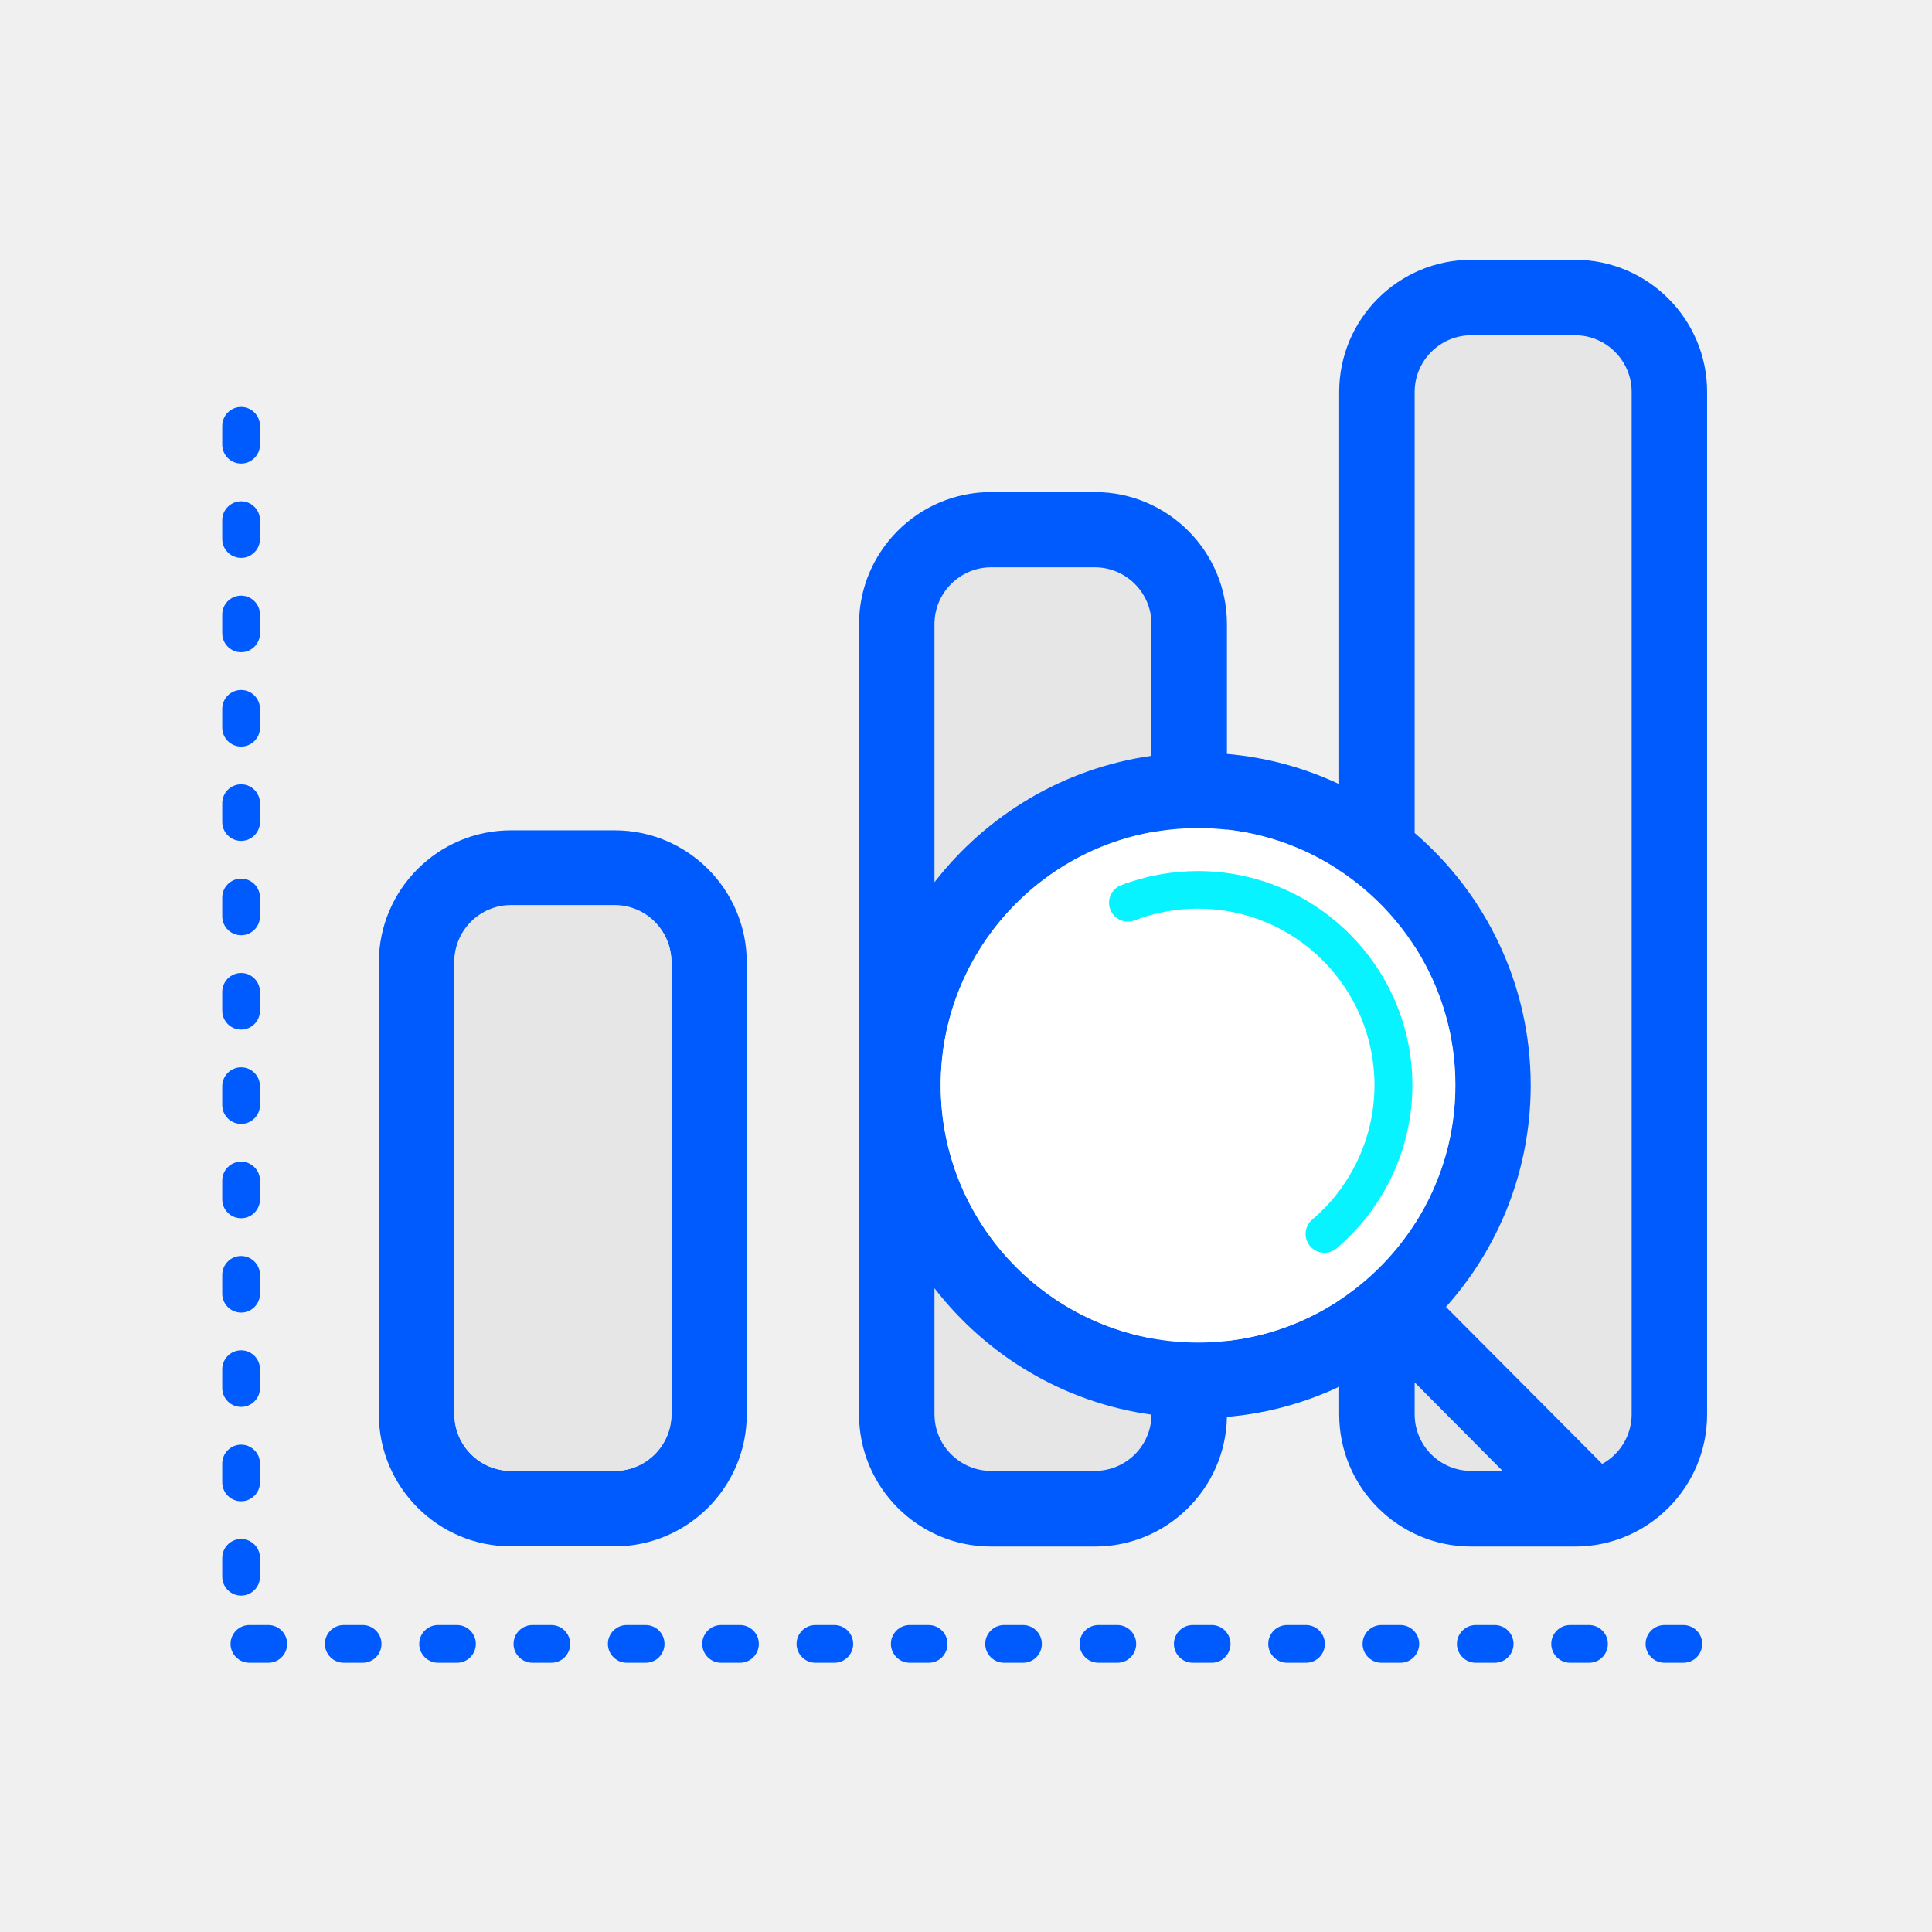
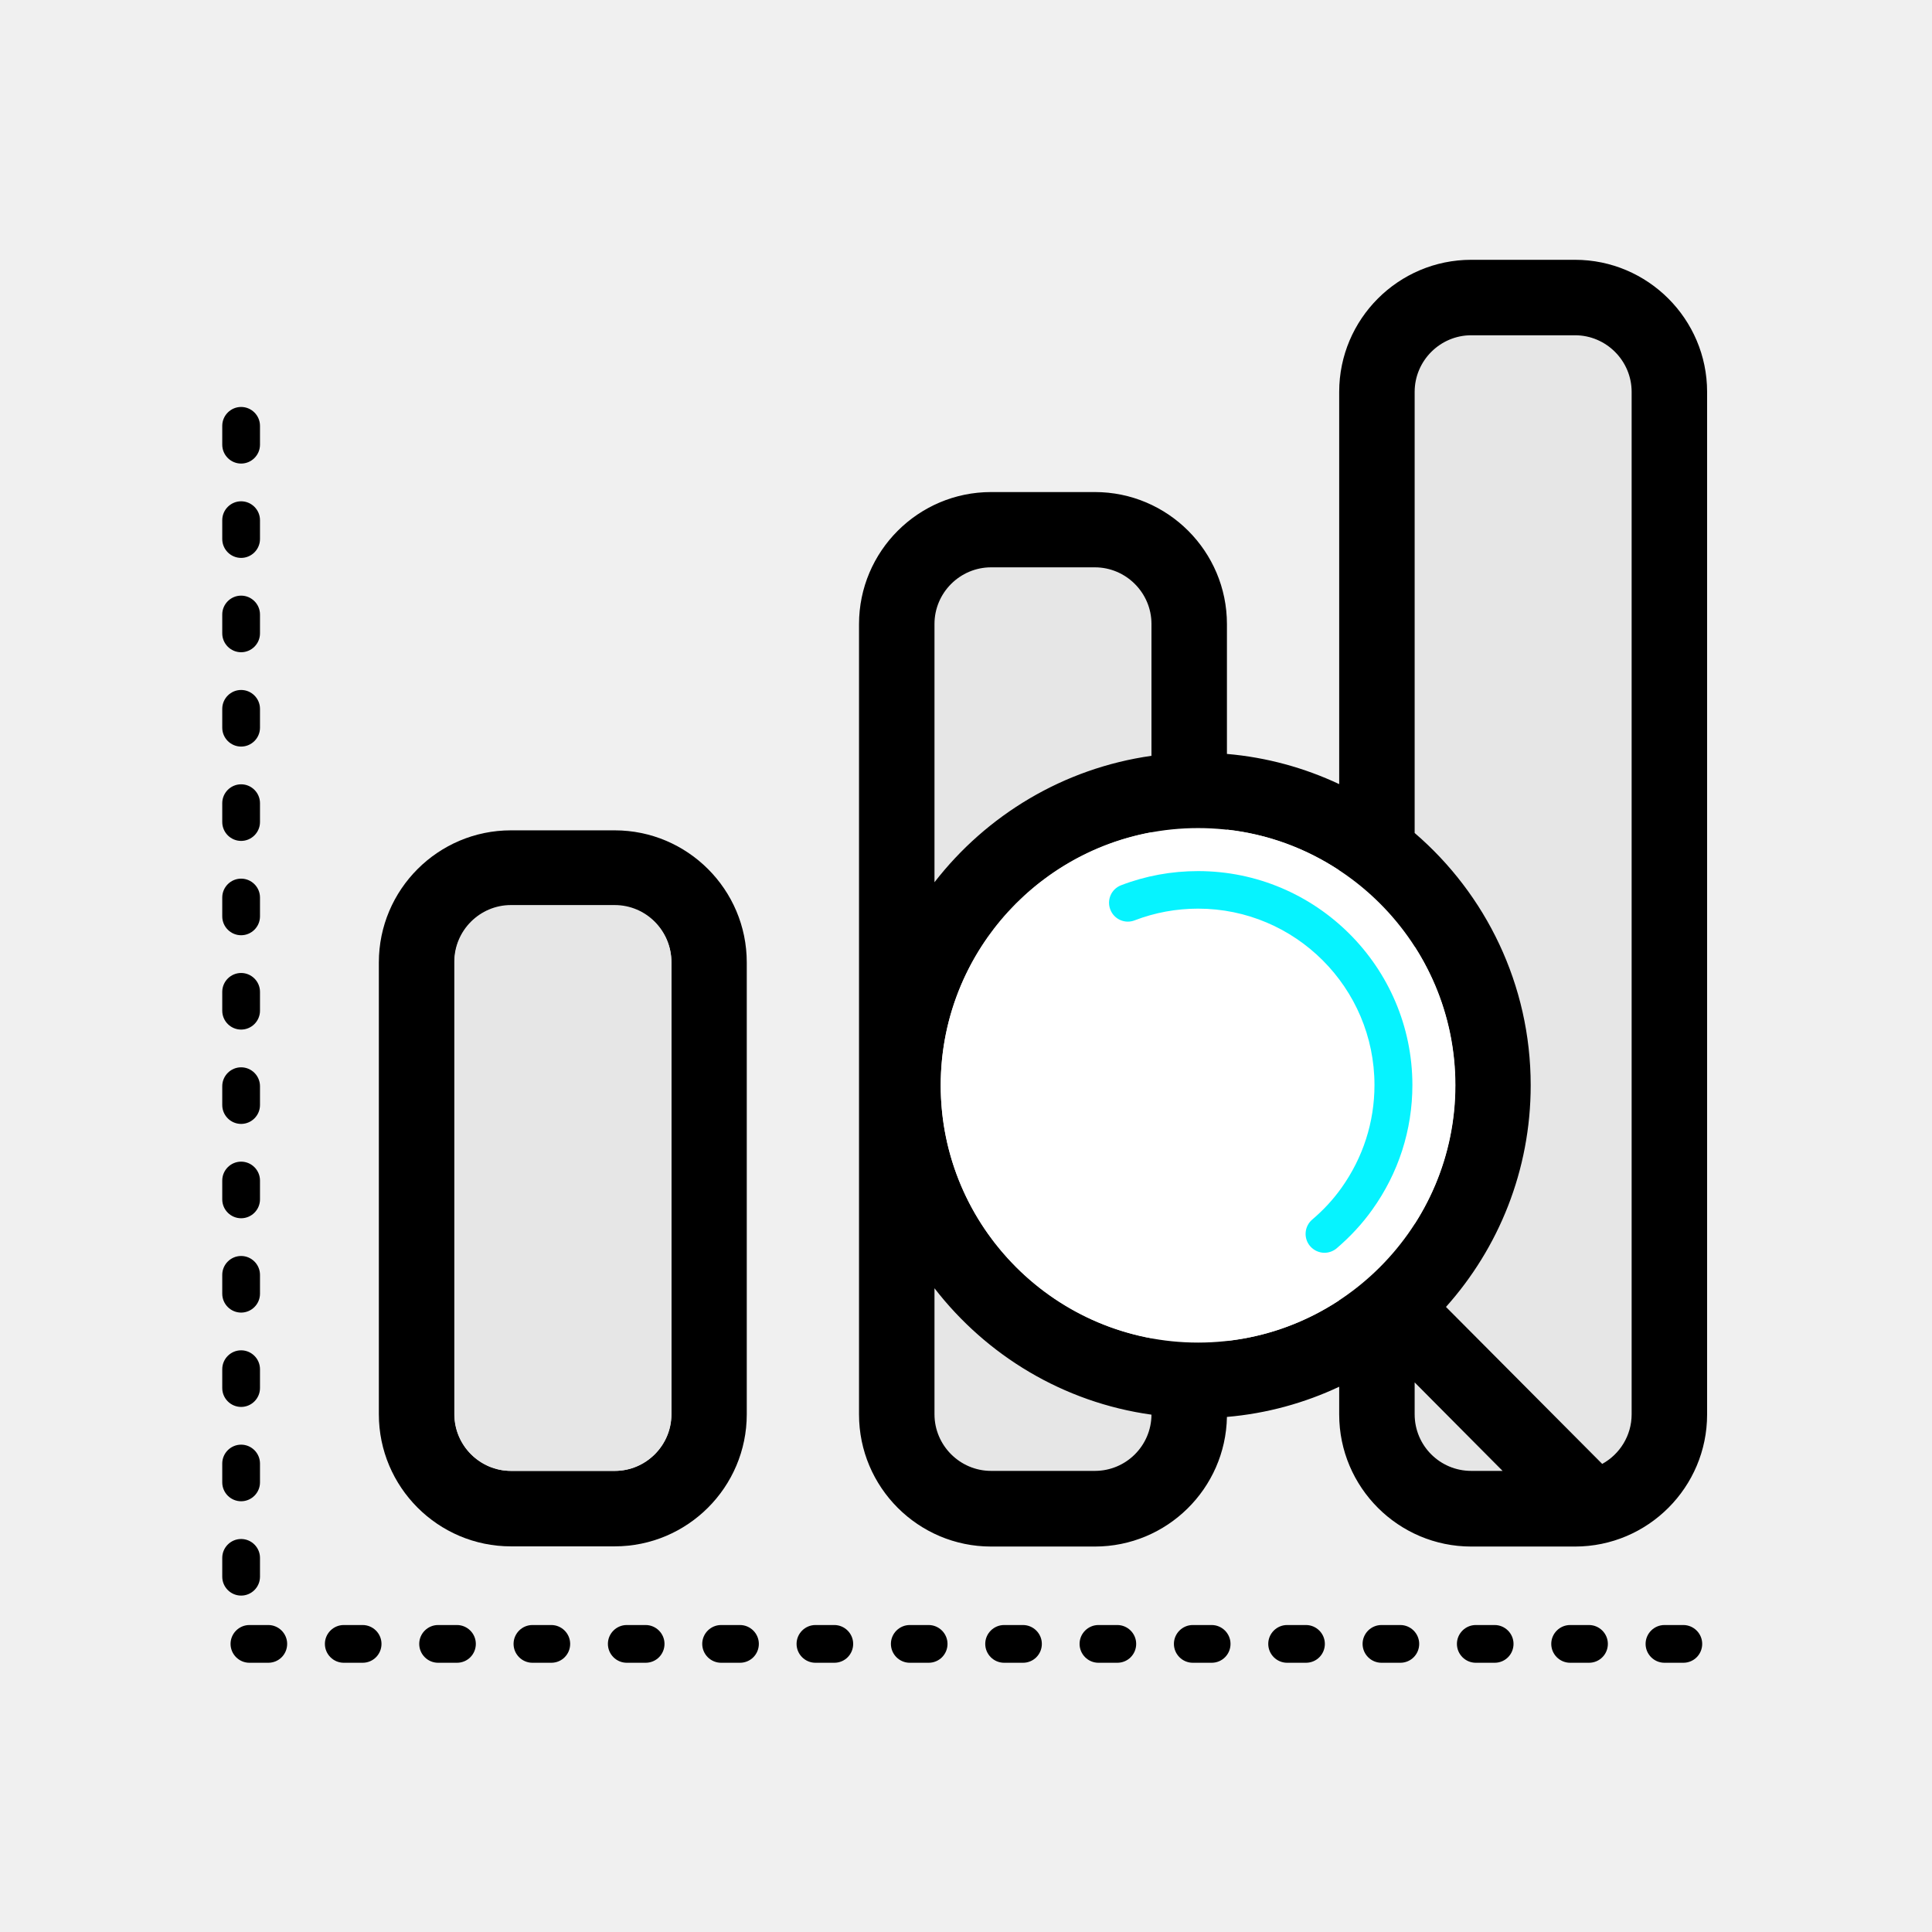
<svg xmlns="http://www.w3.org/2000/svg" width="800px" height="800px" viewBox="0 0 1024 1024" class="icon" version="1.1">
-   <path d="M325.8 819.6h-55c-38.6 0-70-31.4-70-70V510.1c0-38.6 31.4-70 70-70h55c38.6 0 70 31.4 70 70v239.5c0 38.6-31.4 70-70 70z m-54.9-339.5c-16.5 0-30 13.5-30 30v239.5c0 16.5 13.5 30 30 30h55c16.5 0 30-13.5 30-30V510.1c0-16.5-13.5-30-30-30h-55z" fill="#005BFF" />
+   <path d="M325.8 819.6h-55c-38.6 0-70-31.4-70-70V510.1c0-38.6 31.4-70 70-70h55c38.6 0 70 31.4 70 70v239.5c0 38.6-31.4 70-70 70z m-54.9-339.5c-16.5 0-30 13.5-30 30v239.5c0 16.5 13.5 30 30 30h55c16.5 0 30-13.5 30-30V510.1c0-16.5-13.5-30-30-30h-55z" fill="black" />
  <path d="M834.8 177.7h-55c-16.5 0-30 13.5-30 30v541.9c0 16.5 13.5 30 30 30h55c16.5 0 30-13.5 30-30V207.7c0-16.5-13.5-30-30-30zM580.3 300.7h-55c-16.5 0-30 13.5-30 30v418.9c0 16.5 13.5 30 30 30h55c16.5 0 30-13.5 30-30V330.7c0-16.5-13.5-30-30-30zM325.8 479.7h-55c-16.5 0-30 13.5-30 30v239.9c0 16.5 13.5 30 30 30h55c16.5 0 30-13.5 30-30V509.7c0-16.5-13.4-30-30-30z" fill="#E6E6E6" />
-   <path d="M834.8 137.7h-55c-38.6 0-70 31.4-70 70v207.9c-18.3-8.6-38.4-14.2-59.5-16v-68.8c0-38.6-31.4-70-70-70h-55c-38.6 0-70 31.4-70 70v418.9c0 38.6 31.4 70 70 70h55c38.2 0 69.3-30.7 70-68.7 21.1-1.8 41.2-7.4 59.5-16v14.7c0 38.6 31.4 70 70 70h55c38.6 0 70-31.4 70-70v-542c0-38.6-31.5-70-70-70z m-85 364c13.6 21.2 21.5 46.4 21.5 73.5 0 27-7.9 52.2-21.5 73.5v-147z m-251.2 73.5c0-66.8 48.2-122.5 111.7-134.1v268.2c-63.5-11.6-111.7-67.3-111.7-134.1z m26.7-274.5h55c16.5 0 30 13.5 30 30v69.9c-46.6 6.6-87.4 31.4-115 67V330.7c0-16.5 13.5-30 30-30z m55 478.9h-55c-16.5 0-30-13.5-30-30v-66.8c27.5 35.6 68.3 60.5 115 67-0.1 16.5-13.5 29.8-30 29.8z m70-68.9v-271c21.8 2.4 42 10 59.5 21.6v227.9c-17.5 11.5-37.7 19.1-59.5 21.5z m99.5 38.9v-16.9l46.6 46.9h-16.6c-16.6 0-30-13.4-30-30z m115 0c0 11.3-6.3 21.2-15.6 26.3l-82.8-83.2c27.9-31.2 44.9-72.4 44.9-117.5 0-53.4-23.9-101.4-61.5-133.7V207.7c0-16.5 13.5-30 30-30h55c16.5 0 30 13.5 30 30v541.9zM892.2 881.3h-10c-5.5 0-10-4.5-10-10s4.5-10 10-10h10c5.5 0 10 4.5 10 10s-4.4 10-10 10z m-50 0h-10c-5.5 0-10-4.5-10-10s4.5-10 10-10h10c5.5 0 10 4.5 10 10s-4.4 10-10 10z m-50 0h-10c-5.5 0-10-4.5-10-10s4.5-10 10-10h10c5.5 0 10 4.5 10 10s-4.4 10-10 10z m-50 0h-10c-5.5 0-10-4.5-10-10s4.5-10 10-10h10c5.5 0 10 4.5 10 10s-4.4 10-10 10z m-50 0h-10c-5.5 0-10-4.5-10-10s4.5-10 10-10h10c5.5 0 10 4.5 10 10s-4.4 10-10 10z m-50 0h-10c-5.5 0-10-4.5-10-10s4.5-10 10-10h10c5.5 0 10 4.5 10 10s-4.4 10-10 10z m-50 0h-10c-5.5 0-10-4.5-10-10s4.5-10 10-10h10c5.5 0 10 4.5 10 10s-4.4 10-10 10z m-50 0h-10c-5.5 0-10-4.5-10-10s4.5-10 10-10h10c5.5 0 10 4.5 10 10s-4.4 10-10 10z m-50 0h-10c-5.5 0-10-4.5-10-10s4.5-10 10-10h10c5.5 0 10 4.5 10 10s-4.4 10-10 10z m-50 0h-10c-5.5 0-10-4.5-10-10s4.5-10 10-10h10c5.5 0 10 4.5 10 10s-4.4 10-10 10z m-50 0h-10c-5.5 0-10-4.5-10-10s4.5-10 10-10h10c5.5 0 10 4.5 10 10s-4.4 10-10 10z m-50 0h-10c-5.5 0-10-4.5-10-10s4.5-10 10-10h10c5.5 0 10 4.5 10 10s-4.4 10-10 10z m-50 0h-10c-5.5 0-10-4.5-10-10s4.5-10 10-10h10c5.5 0 10 4.5 10 10s-4.4 10-10 10z m-50 0h-10c-5.5 0-10-4.5-10-10s4.5-10 10-10h10c5.5 0 10 4.5 10 10s-4.4 10-10 10z m-50 0h-10c-5.5 0-10-4.5-10-10s4.5-10 10-10h10c5.5 0 10 4.5 10 10s-4.4 10-10 10z m-50 0h-10c-5.5 0-10-4.5-10-10s4.5-10 10-10h10c5.5 0 10 4.5 10 10s-4.4 10-10 10z m-14.4-35.6c-5.5 0-10-4.5-10-10v-10c0-5.5 4.5-10 10-10s10 4.5 10 10v10c0 5.5-4.5 10-10 10z m0-50c-5.5 0-10-4.5-10-10v-10c0-5.5 4.5-10 10-10s10 4.5 10 10v10c0 5.5-4.5 10-10 10z m0-50c-5.5 0-10-4.5-10-10v-10c0-5.5 4.5-10 10-10s10 4.5 10 10v10c0 5.5-4.5 10-10 10z m0-50c-5.5 0-10-4.5-10-10v-10c0-5.5 4.5-10 10-10s10 4.5 10 10v10c0 5.5-4.5 10-10 10z m0-50c-5.5 0-10-4.5-10-10v-10c0-5.5 4.5-10 10-10s10 4.5 10 10v10c0 5.5-4.5 10-10 10z m0-50c-5.5 0-10-4.5-10-10v-10c0-5.5 4.5-10 10-10s10 4.5 10 10v10c0 5.5-4.5 10-10 10z m0-50c-5.5 0-10-4.5-10-10v-10c0-5.5 4.5-10 10-10s10 4.5 10 10v10c0 5.5-4.5 10-10 10z m0-50c-5.5 0-10-4.5-10-10v-10c0-5.5 4.5-10 10-10s10 4.5 10 10v10c0 5.5-4.5 10-10 10z m0-50c-5.5 0-10-4.5-10-10v-10c0-5.5 4.5-10 10-10s10 4.5 10 10v10c0 5.5-4.5 10-10 10z m0-50c-5.5 0-10-4.5-10-10v-10c0-5.5 4.5-10 10-10s10 4.5 10 10v10c0 5.5-4.5 10-10 10z m0-50c-5.5 0-10-4.5-10-10v-10c0-5.5 4.5-10 10-10s10 4.5 10 10v10c0 5.5-4.5 10-10 10z m0-50c-5.5 0-10-4.5-10-10v-10c0-5.5 4.5-10 10-10s10 4.5 10 10v10c0 5.5-4.5 10-10 10z m0-50c-5.5 0-10-4.5-10-10v-10c0-5.5 4.5-10 10-10s10 4.5 10 10v10c0 5.5-4.5 10-10 10z" fill="#005BFF" />
+   <path d="M834.8 137.7h-55c-38.6 0-70 31.4-70 70v207.9c-18.3-8.6-38.4-14.2-59.5-16v-68.8c0-38.6-31.4-70-70-70h-55c-38.6 0-70 31.4-70 70v418.9c0 38.6 31.4 70 70 70h55c38.2 0 69.3-30.7 70-68.7 21.1-1.8 41.2-7.4 59.5-16v14.7c0 38.6 31.4 70 70 70h55c38.6 0 70-31.4 70-70v-542c0-38.6-31.5-70-70-70z m-85 364c13.6 21.2 21.5 46.4 21.5 73.5 0 27-7.9 52.2-21.5 73.5v-147z m-251.2 73.5c0-66.8 48.2-122.5 111.7-134.1v268.2c-63.5-11.6-111.7-67.3-111.7-134.1z m26.7-274.5h55c16.5 0 30 13.5 30 30v69.9c-46.6 6.6-87.4 31.4-115 67V330.7c0-16.5 13.5-30 30-30z m55 478.9h-55c-16.5 0-30-13.5-30-30v-66.8c27.5 35.6 68.3 60.5 115 67-0.1 16.5-13.5 29.8-30 29.8z m70-68.9v-271c21.8 2.4 42 10 59.5 21.6v227.9c-17.5 11.5-37.7 19.1-59.5 21.5z m99.5 38.9v-16.9l46.6 46.9h-16.6c-16.6 0-30-13.4-30-30z m115 0c0 11.3-6.3 21.2-15.6 26.3l-82.8-83.2c27.9-31.2 44.9-72.4 44.9-117.5 0-53.4-23.9-101.4-61.5-133.7V207.7c0-16.5 13.5-30 30-30h55c16.5 0 30 13.5 30 30v541.9zM892.2 881.3h-10c-5.5 0-10-4.5-10-10s4.5-10 10-10h10c5.5 0 10 4.5 10 10s-4.4 10-10 10z m-50 0h-10c-5.5 0-10-4.5-10-10s4.5-10 10-10h10c5.5 0 10 4.5 10 10s-4.4 10-10 10z m-50 0h-10c-5.5 0-10-4.5-10-10s4.5-10 10-10h10c5.5 0 10 4.5 10 10s-4.4 10-10 10z m-50 0h-10c-5.5 0-10-4.5-10-10s4.5-10 10-10h10c5.5 0 10 4.5 10 10s-4.4 10-10 10z m-50 0h-10c-5.5 0-10-4.5-10-10s4.5-10 10-10h10c5.5 0 10 4.5 10 10s-4.4 10-10 10z m-50 0h-10c-5.5 0-10-4.5-10-10s4.5-10 10-10h10c5.5 0 10 4.5 10 10s-4.4 10-10 10z m-50 0h-10c-5.5 0-10-4.5-10-10s4.5-10 10-10h10c5.5 0 10 4.5 10 10s-4.4 10-10 10z m-50 0h-10c-5.5 0-10-4.5-10-10s4.5-10 10-10h10c5.5 0 10 4.5 10 10s-4.4 10-10 10z m-50 0h-10c-5.5 0-10-4.5-10-10s4.5-10 10-10h10c5.5 0 10 4.5 10 10s-4.4 10-10 10z m-50 0h-10c-5.5 0-10-4.5-10-10s4.5-10 10-10h10c5.5 0 10 4.5 10 10s-4.4 10-10 10z m-50 0h-10c-5.5 0-10-4.5-10-10s4.5-10 10-10h10c5.5 0 10 4.5 10 10s-4.4 10-10 10z m-50 0h-10c-5.5 0-10-4.5-10-10s4.5-10 10-10h10c5.5 0 10 4.5 10 10s-4.4 10-10 10z m-50 0h-10c-5.5 0-10-4.5-10-10s4.5-10 10-10h10c5.5 0 10 4.5 10 10s-4.4 10-10 10z m-50 0h-10c-5.5 0-10-4.5-10-10s4.5-10 10-10h10c5.5 0 10 4.5 10 10s-4.4 10-10 10z m-50 0h-10c-5.5 0-10-4.5-10-10s4.5-10 10-10h10c5.5 0 10 4.5 10 10s-4.4 10-10 10z m-50 0h-10c-5.5 0-10-4.5-10-10s4.5-10 10-10h10c5.5 0 10 4.5 10 10s-4.4 10-10 10z m-14.4-35.6c-5.5 0-10-4.5-10-10v-10c0-5.5 4.5-10 10-10s10 4.5 10 10v10c0 5.5-4.5 10-10 10z m0-50c-5.5 0-10-4.5-10-10v-10c0-5.5 4.5-10 10-10s10 4.5 10 10v10c0 5.5-4.5 10-10 10z m0-50c-5.5 0-10-4.5-10-10v-10c0-5.5 4.5-10 10-10s10 4.5 10 10v10c0 5.5-4.5 10-10 10z m0-50c-5.5 0-10-4.5-10-10v-10c0-5.5 4.5-10 10-10s10 4.5 10 10v10c0 5.5-4.5 10-10 10z m0-50c-5.5 0-10-4.5-10-10v-10c0-5.5 4.5-10 10-10s10 4.5 10 10v10c0 5.5-4.5 10-10 10z m0-50c-5.5 0-10-4.5-10-10v-10c0-5.5 4.5-10 10-10s10 4.5 10 10v10c0 5.5-4.5 10-10 10z m0-50c-5.5 0-10-4.5-10-10v-10c0-5.5 4.5-10 10-10s10 4.5 10 10v10c0 5.5-4.5 10-10 10z m0-50c-5.5 0-10-4.5-10-10v-10c0-5.5 4.5-10 10-10s10 4.5 10 10v10c0 5.5-4.5 10-10 10z m0-50c-5.5 0-10-4.5-10-10v-10c0-5.5 4.5-10 10-10s10 4.5 10 10v10c0 5.5-4.5 10-10 10z m0-50c-5.5 0-10-4.5-10-10v-10c0-5.5 4.5-10 10-10s10 4.5 10 10v10c0 5.5-4.5 10-10 10z m0-50c-5.5 0-10-4.5-10-10v-10c0-5.5 4.5-10 10-10s10 4.5 10 10v10c0 5.5-4.5 10-10 10z m0-50c-5.5 0-10-4.5-10-10v-10c0-5.5 4.5-10 10-10s10 4.5 10 10v10c0 5.5-4.5 10-10 10z m0-50c-5.5 0-10-4.5-10-10v-10c0-5.5 4.5-10 10-10s10 4.5 10 10v10c0 5.5-4.5 10-10 10z" fill="black" />
  <path d="M635 438.9c-75.2 0-136.4 61.2-136.4 136.4S559.8 711.6 635 711.6s136.4-61.2 136.4-136.4S710.2 438.9 635 438.9z" fill="#FFFFFF" />
  <path d="M635 461.7c-14 0-27.8 2.5-40.8 7.5-5.2 2-7.7 7.8-5.7 12.9 2 5.2 7.8 7.7 12.9 5.7 10.7-4.1 22-6.2 33.6-6.2 51.6 0 93.5 42 93.5 93.5 0 19.7-6.1 38.5-17.5 54.5-4.4 6.2-9.6 11.8-15.5 16.8-4.2 3.6-4.7 9.9-1.1 14.1 2 2.3 4.8 3.5 7.6 3.5 2.3 0 4.6-0.8 6.5-2.4 7-6 13.4-12.8 18.8-20.4 13.9-19.4 21.3-42.2 21.3-66.2-0.1-62.4-51-113.3-113.6-113.3z" fill="#06F3FF" />
</svg>
